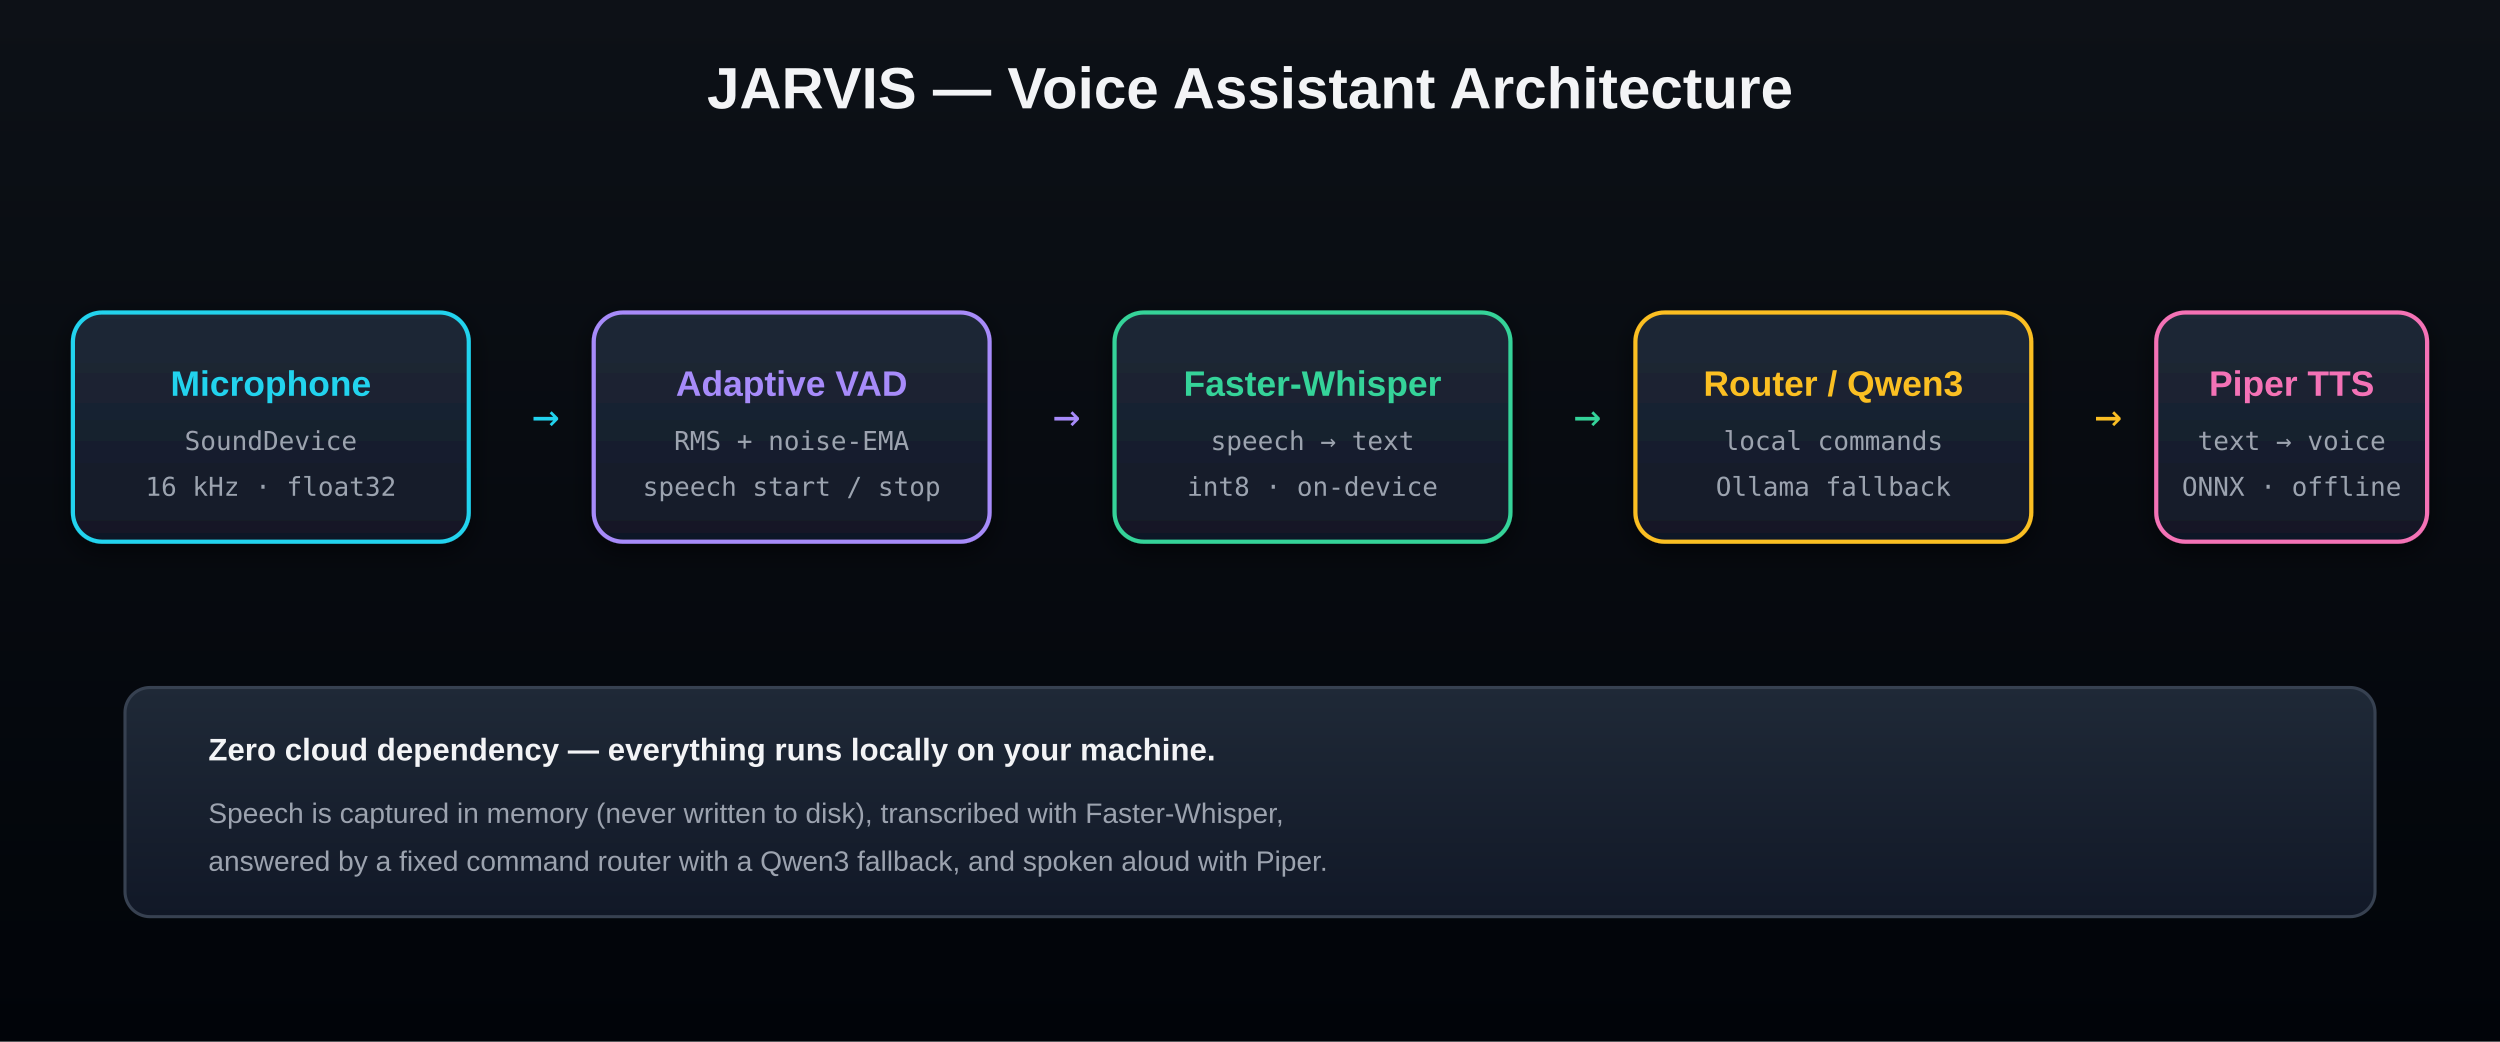
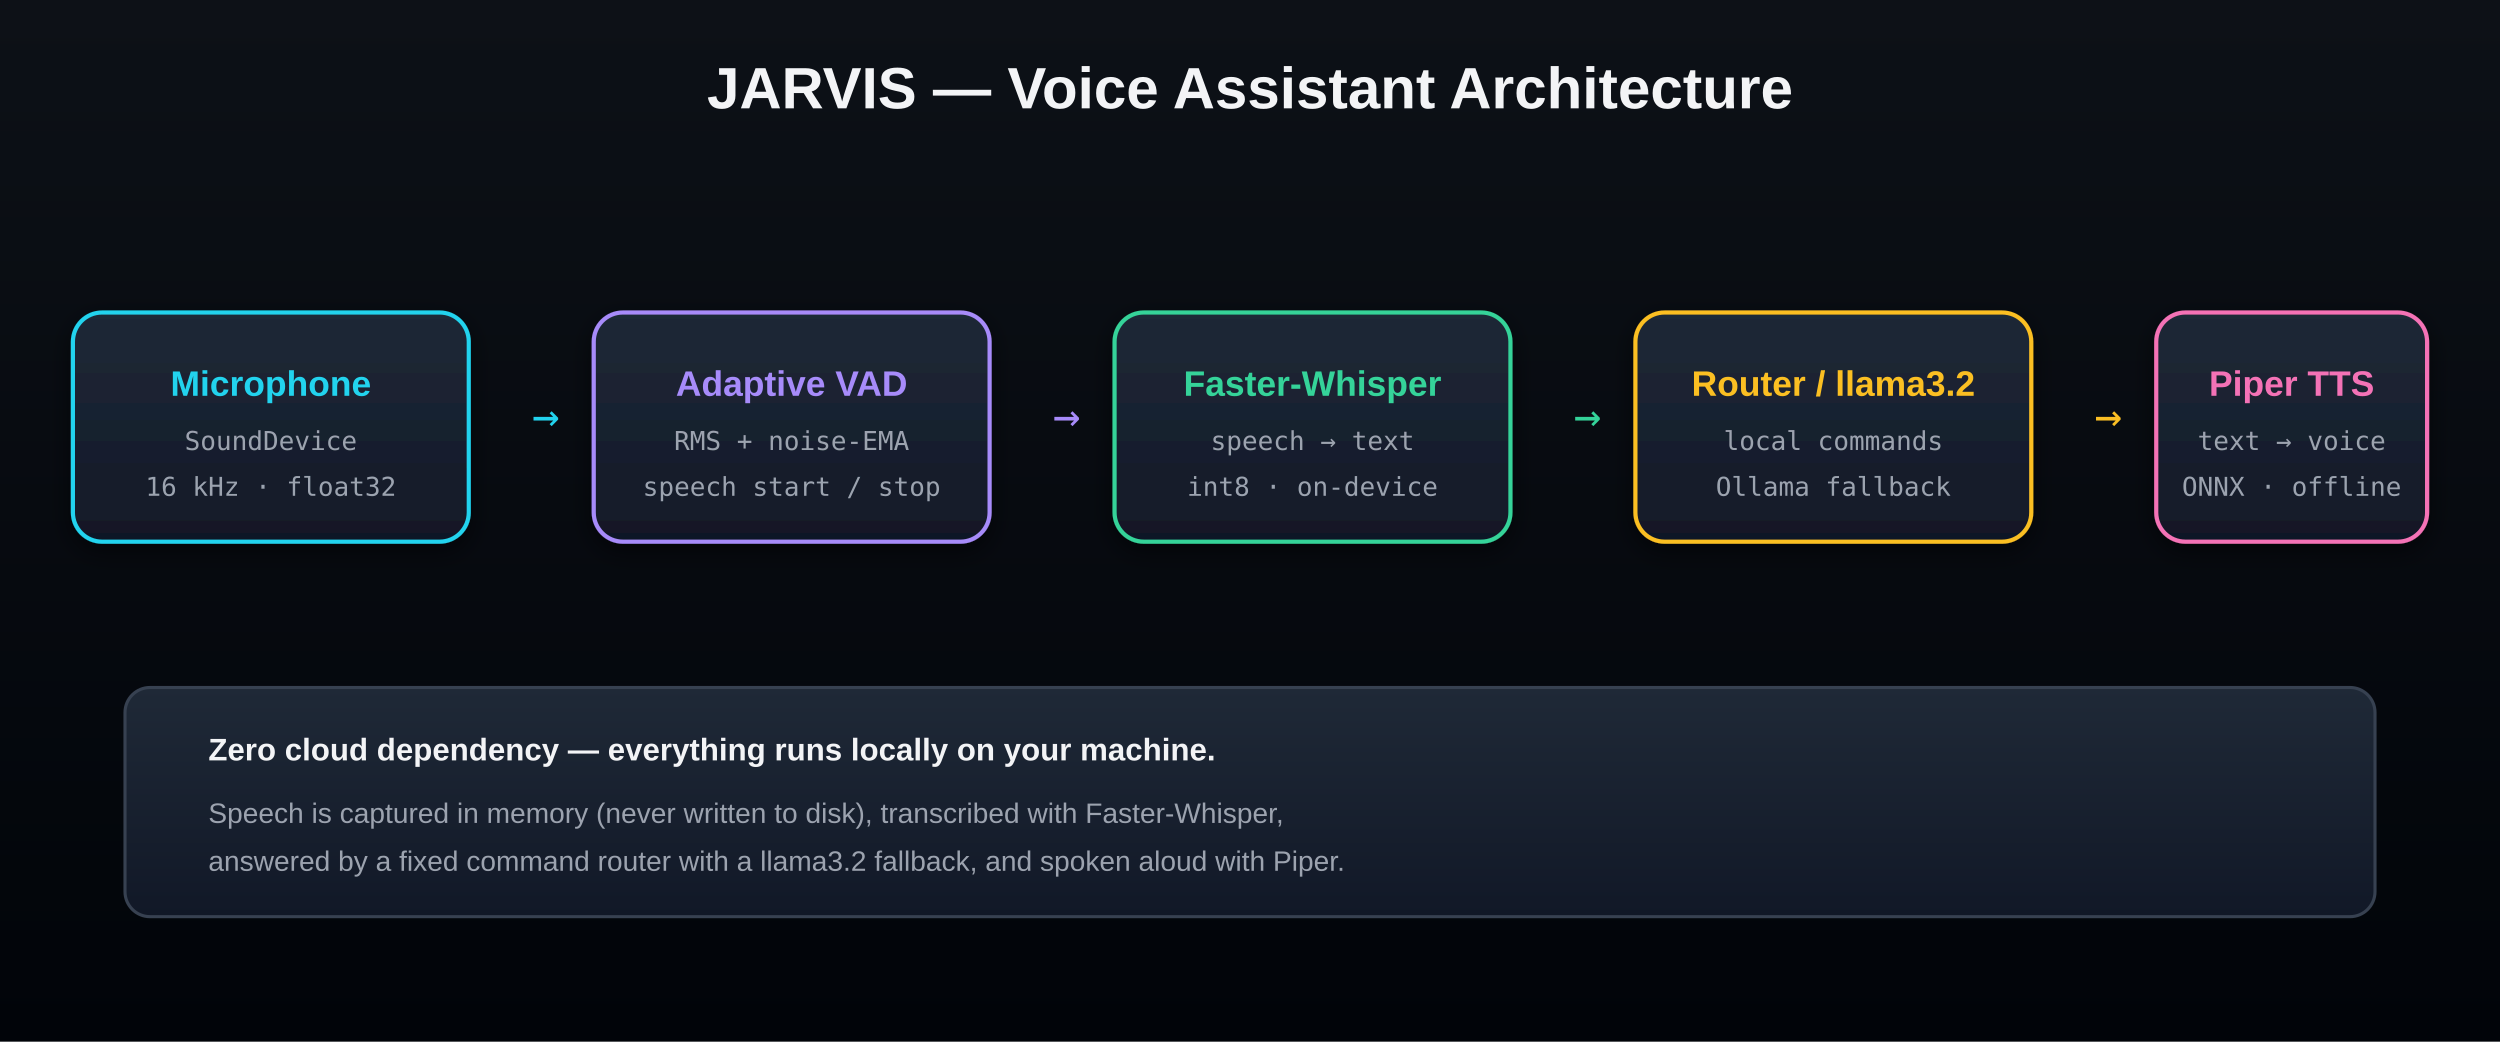
<svg xmlns="http://www.w3.org/2000/svg" width="1200" height="500" viewBox="0 0 1200 500">
  <defs>
    <linearGradient id="bg" x1="0" y1="0" x2="0" y2="1">
      <stop offset="0%" stop-color="#0d1117" />
      <stop offset="100%" stop-color="#010409" />
    </linearGradient>
    <linearGradient id="box" x1="0" y1="0" x2="0" y2="1">
      <stop offset="0%" stop-color="#1f2937" />
      <stop offset="100%" stop-color="#111827" />
    </linearGradient>
    <linearGradient id="accent" x1="0" y1="0" x2="1" y2="1">
      <stop offset="0%" stop-color="#22d3ee" />
      <stop offset="100%" stop-color="#a78bfa" />
    </linearGradient>
    <filter id="shadow" x="-20%" y="-20%" width="140%" height="140%">
      <feDropShadow dx="0" dy="4" stdDeviation="6" flood-color="#000" flood-opacity="0.55" />
    </filter>
  </defs>
  <rect width="1200" height="500" fill="url(#bg)" />
  <text x="600" y="52" text-anchor="middle" font-family="Segoe UI, Arial, sans-serif" font-size="28" font-weight="700" fill="#f3f4f6">JARVIS — Voice Assistant Architecture</text>
  <line x1="420" y1="70" x2="780" y2="70" stroke="url(#accent)" stroke-width="3" stroke-linecap="round" />
  <g filter="url(#shadow)">
    <rect x="35" y="150" width="190" height="110" rx="14" fill="url(#box)" stroke="#22d3ee" stroke-width="2" />
    <text x="130" y="190" text-anchor="middle" font-family="Segoe UI, Arial" font-size="17" font-weight="700" fill="#22d3ee">Microphone</text>
    <text x="130" y="216" text-anchor="middle" font-family="Consolas, monospace" font-size="12.5" fill="#9ca3af">SoundDevice</text>
    <text x="130" y="238" text-anchor="middle" font-family="Consolas, monospace" font-size="12.5" fill="#9ca3af">16 kHz · float32</text>
  </g>
  <text x="262" y="207" text-anchor="middle" font-family="Consolas, monospace" font-size="22" fill="#22d3ee">→</text>
  <g filter="url(#shadow)">
    <rect x="285" y="150" width="190" height="110" rx="14" fill="url(#box)" stroke="#a78bfa" stroke-width="2" />
    <text x="380" y="190" text-anchor="middle" font-family="Segoe UI, Arial" font-size="17" font-weight="700" fill="#a78bfa">Adaptive VAD</text>
    <text x="380" y="216" text-anchor="middle" font-family="Consolas, monospace" font-size="12.5" fill="#9ca3af">RMS + noise-EMA</text>
    <text x="380" y="238" text-anchor="middle" font-family="Consolas, monospace" font-size="12.5" fill="#9ca3af">speech start / stop</text>
  </g>
  <text x="512" y="207" text-anchor="middle" font-family="Consolas, monospace" font-size="22" fill="#a78bfa">→</text>
  <g filter="url(#shadow)">
    <rect x="535" y="150" width="190" height="110" rx="14" fill="url(#box)" stroke="#34d399" stroke-width="2" />
    <text x="630" y="190" text-anchor="middle" font-family="Segoe UI, Arial" font-size="17" font-weight="700" fill="#34d399">Faster-Whisper</text>
    <text x="630" y="216" text-anchor="middle" font-family="Consolas, monospace" font-size="12.5" fill="#9ca3af">speech → text</text>
    <text x="630" y="238" text-anchor="middle" font-family="Consolas, monospace" font-size="12.5" fill="#9ca3af">int8 · on-device</text>
  </g>
  <text x="762" y="207" text-anchor="middle" font-family="Consolas, monospace" font-size="22" fill="#34d399">→</text>
  <g filter="url(#shadow)">
    <rect x="785" y="150" width="190" height="110" rx="14" fill="url(#box)" stroke="#fbbf24" stroke-width="2" />
-     <text x="880" y="190" text-anchor="middle" font-family="Segoe UI, Arial" font-size="17" font-weight="700" fill="#fbbf24">Router / Qwen3</text>
+     <text x="880" y="190" text-anchor="middle" font-family="Segoe UI, Arial" font-size="17" font-weight="700" fill="#fbbf24">Router / llama3.2</text>
    <text x="880" y="216" text-anchor="middle" font-family="Consolas, monospace" font-size="12.5" fill="#9ca3af">local commands</text>
    <text x="880" y="238" text-anchor="middle" font-family="Consolas, monospace" font-size="12.5" fill="#9ca3af">Ollama fallback</text>
  </g>
  <text x="1012" y="207" text-anchor="middle" font-family="Consolas, monospace" font-size="22" fill="#fbbf24">→</text>
  <g filter="url(#shadow)">
    <rect x="1035" y="150" width="130" height="110" rx="14" fill="url(#box)" stroke="#f472b6" stroke-width="2" />
    <text x="1100" y="190" text-anchor="middle" font-family="Segoe UI, Arial" font-size="17" font-weight="700" fill="#f472b6">Piper TTS</text>
    <text x="1100" y="216" text-anchor="middle" font-family="Consolas, monospace" font-size="12.5" fill="#9ca3af">text → voice</text>
    <text x="1100" y="238" text-anchor="middle" font-family="Consolas, monospace" font-size="12.5" fill="#9ca3af">ONNX · offline</text>
  </g>
  <rect x="60" y="330" width="1080" height="110" rx="12" fill="url(#box)" stroke="#374151" stroke-width="1.5" />
  <text x="100" y="365" font-family="Segoe UI, Arial" font-size="15" font-weight="700" fill="#f3f4f6">Zero cloud dependency — everything runs locally on your machine.</text>
  <text x="100" y="395" font-family="Segoe UI, Arial" font-size="13.5" fill="#9ca3af">Speech is captured in memory (never written to disk), transcribed with Faster-Whisper,</text>
-   <text x="100" y="418" font-family="Segoe UI, Arial" font-size="13.5" fill="#9ca3af">answered by a fixed command router with a Qwen3 fallback, and spoken aloud with Piper.</text>
+   <text x="100" y="418" font-family="Segoe UI, Arial" font-size="13.5" fill="#9ca3af">answered by a fixed command router with a llama3.2 fallback, and spoken aloud with Piper.</text>
</svg>
